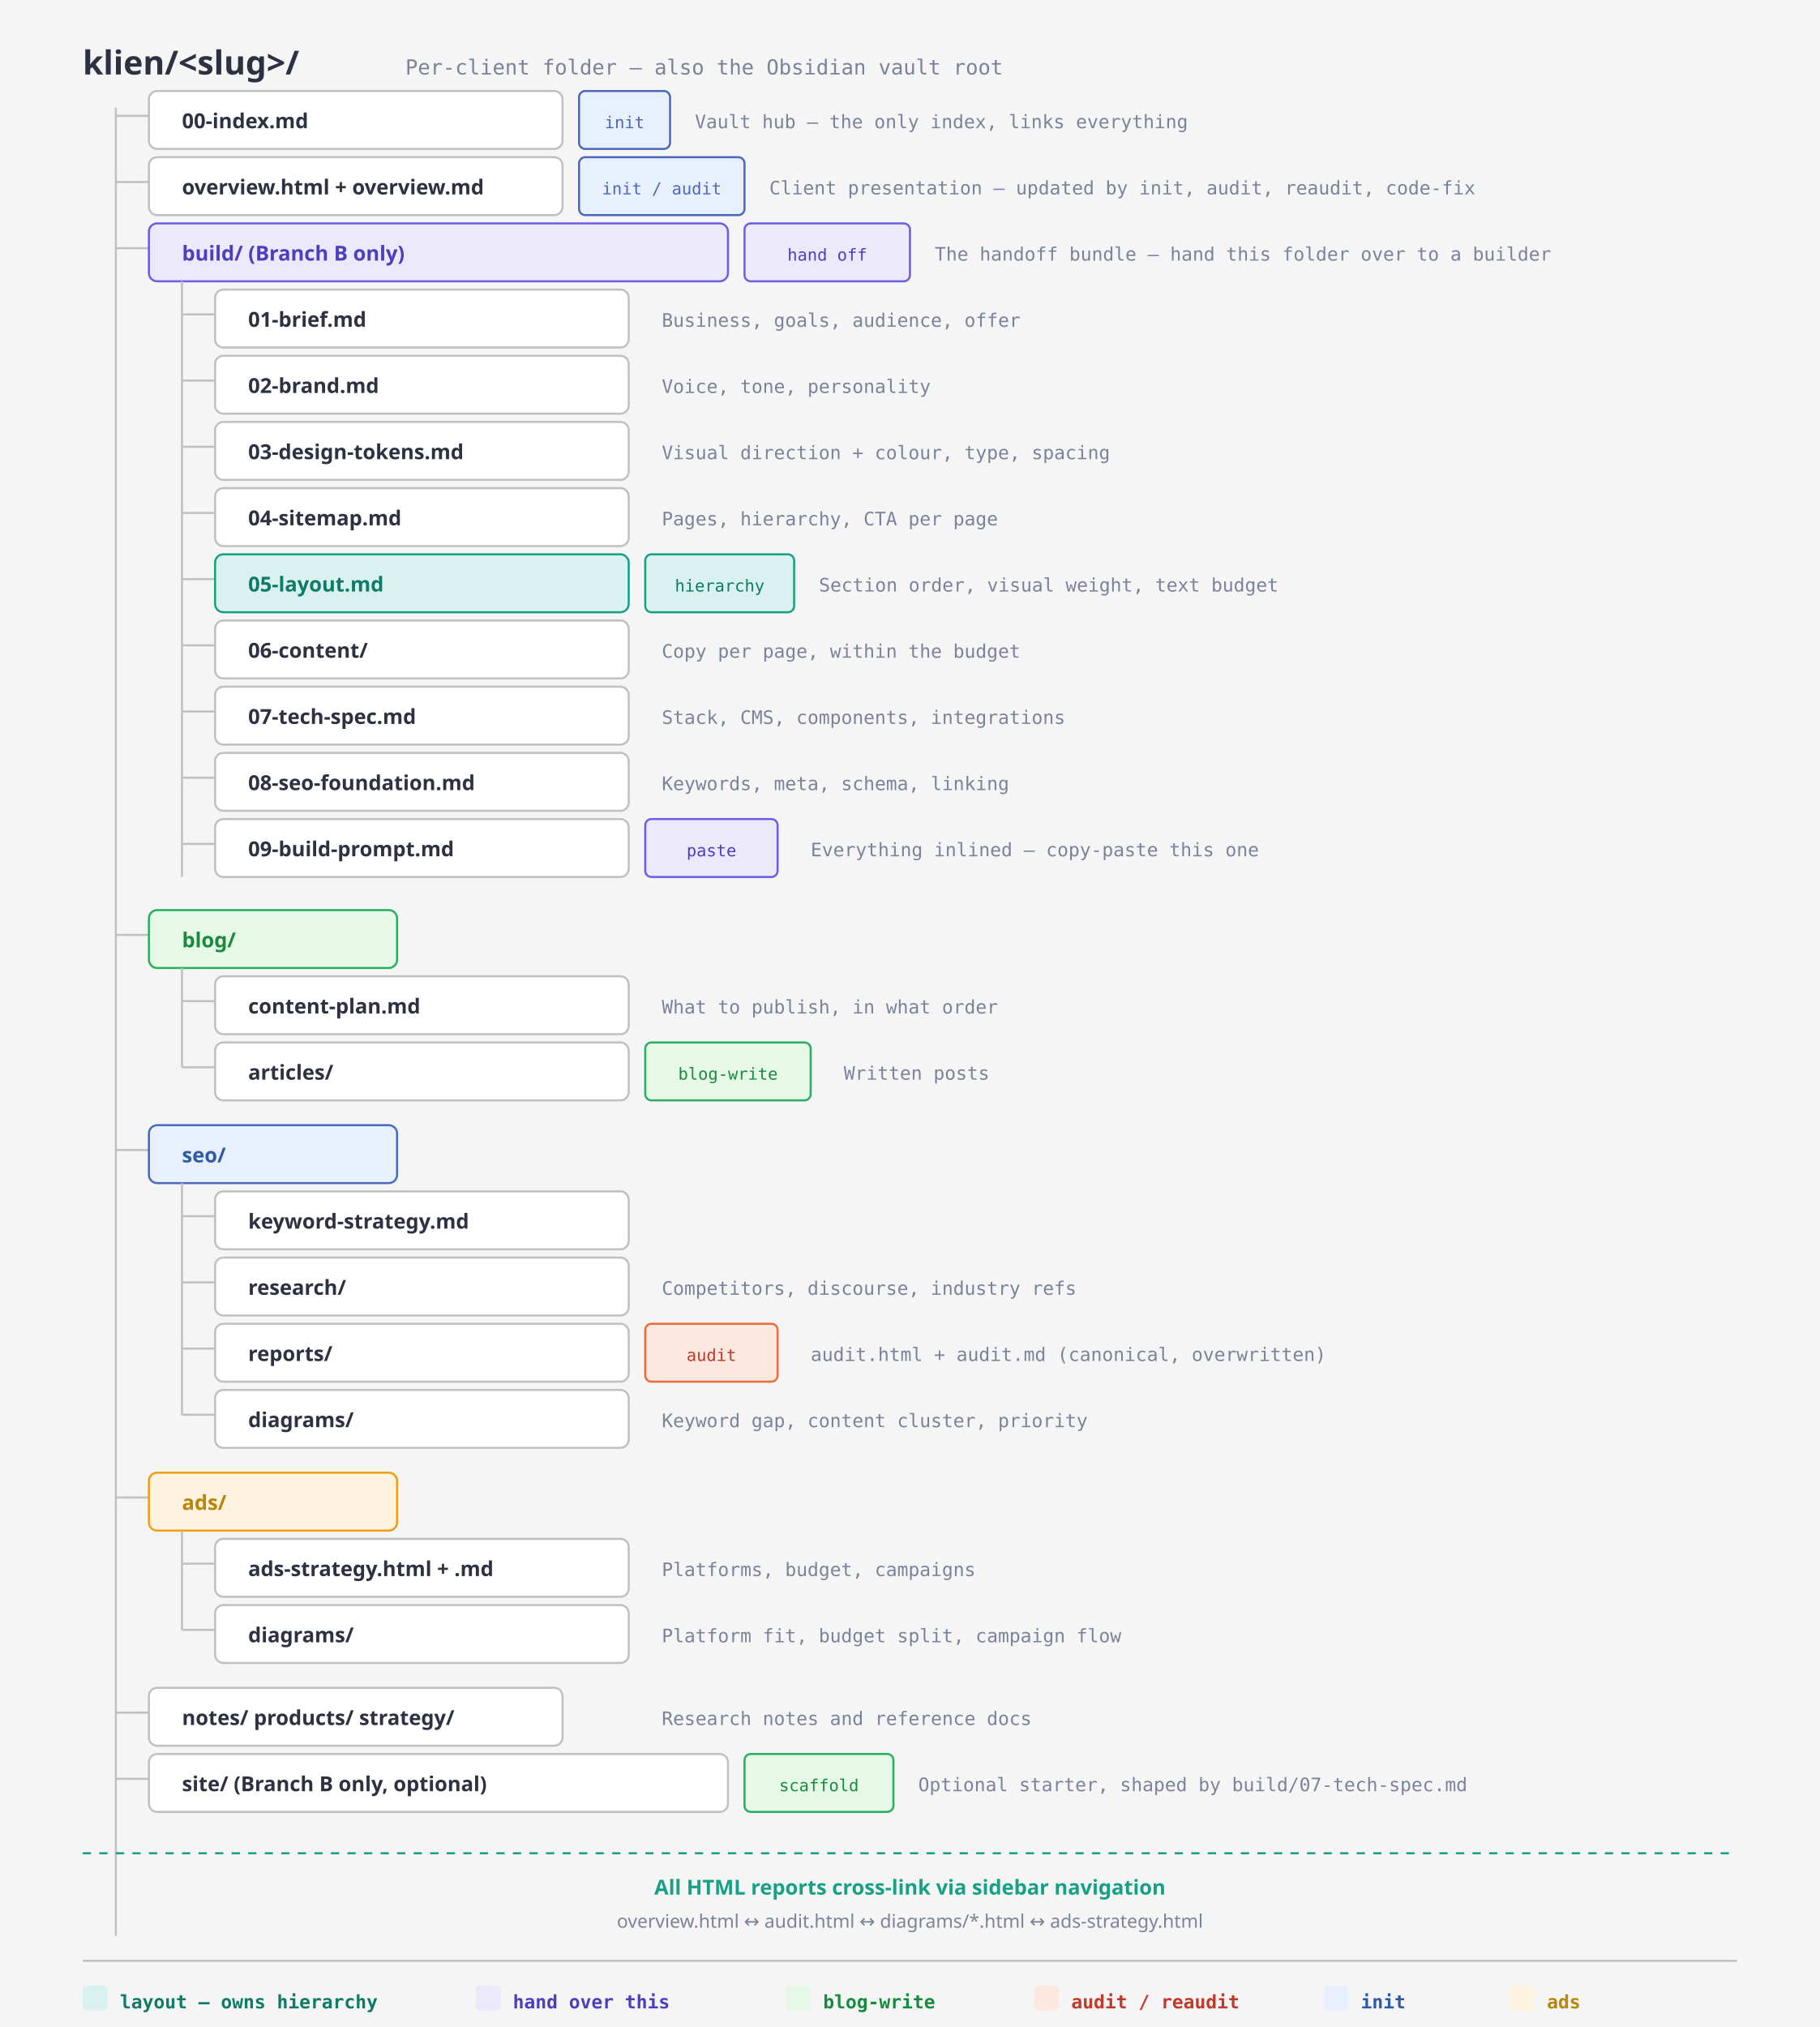
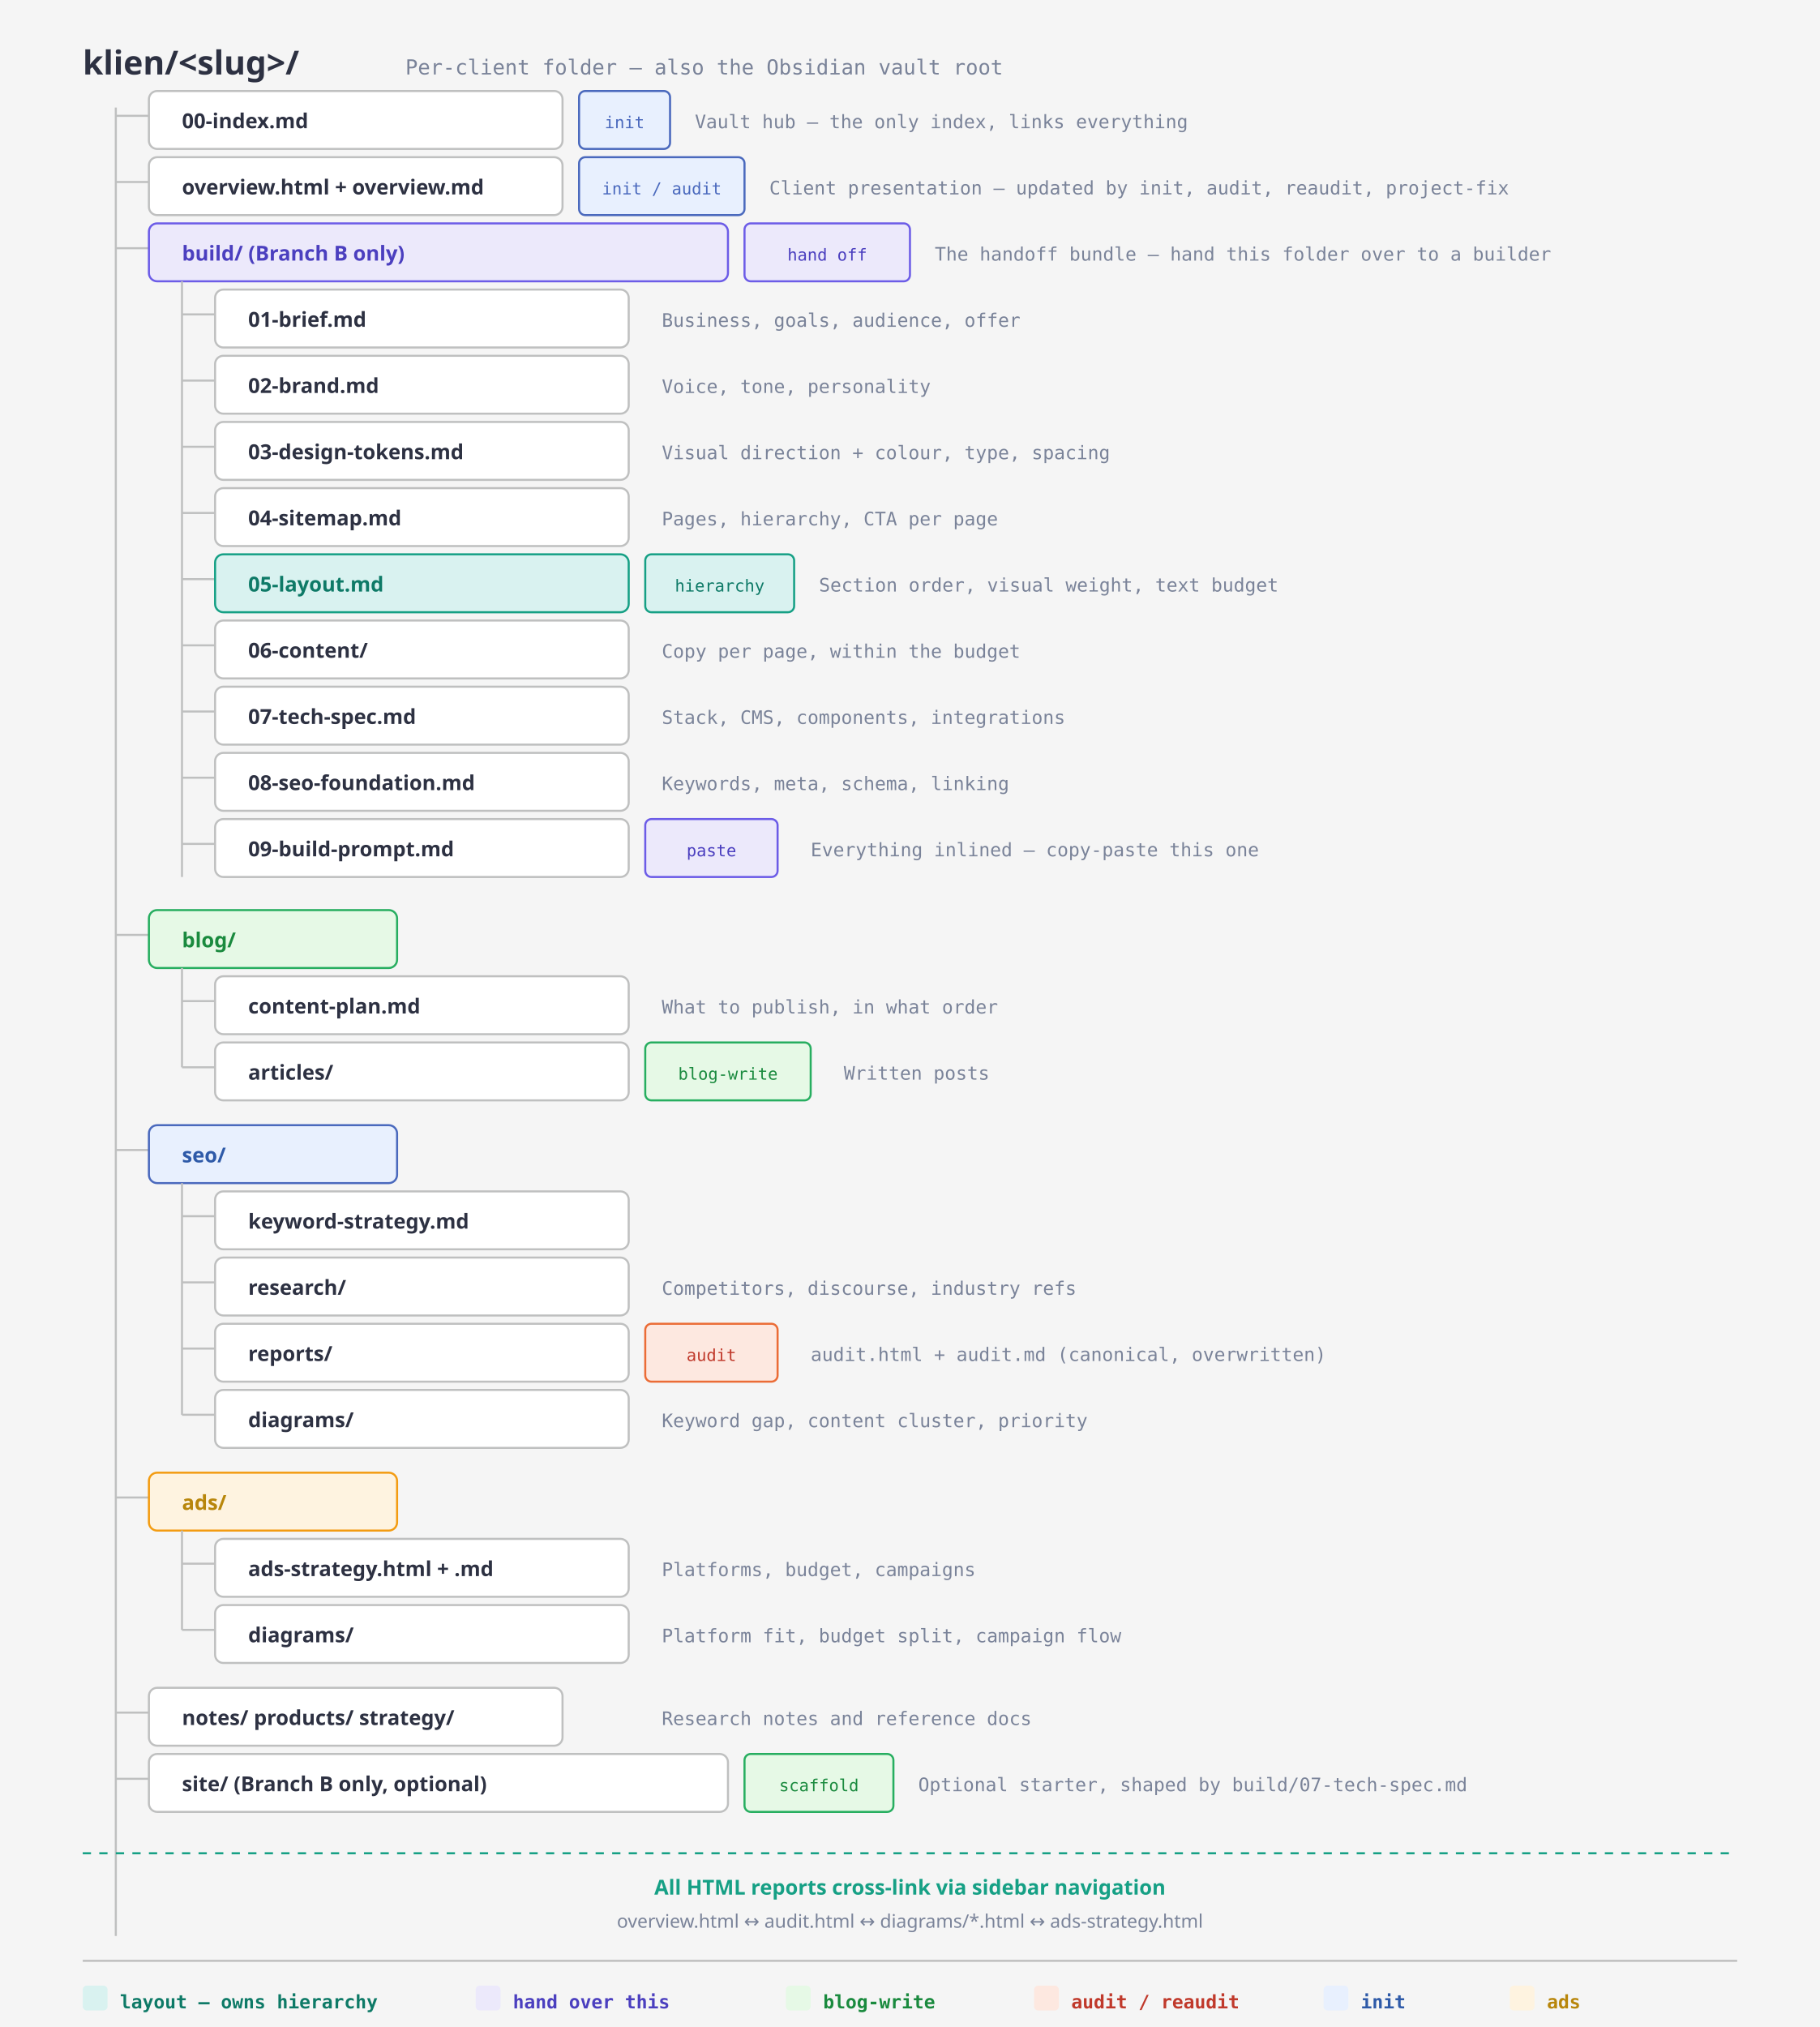
<svg xmlns="http://www.w3.org/2000/svg" viewBox="0 0 880 980" font-family="'Geist',system-ui,sans-serif" role="img" aria-labelledby="fs-title fs-desc">
  <style>svg { color-scheme: light only; }</style>
  <rect width="880" height="980" fill="#f5f5f5" />
  <text x="40" y="36" fill="#2d3142" font-size="16" font-weight="600">klien/&lt;slug&gt;/</text>
  <text x="196" y="36" fill="#7a8399" font-size="10" font-family="'Geist Mono',monospace">Per-client folder — also the Obsidian vault root</text>
  <line x1="56" y1="52" x2="56" y2="936" stroke="#bfc0c0" stroke-width="1" />
  <line x1="56" y1="56" x2="72" y2="56" stroke="#bfc0c0" stroke-width="1" />
  <rect x="72" y="44" width="200" height="28" rx="4" fill="#ffffff" stroke="#bfc0c0" stroke-width="1" />
  <text x="88" y="62" fill="#2d3142" font-size="10" font-weight="600">00-index.md</text>
  <rect x="280" y="44" width="44" height="28" rx="3" fill="#e8f0fe" stroke="#4a69bd" stroke-width="1" />
  <text x="302" y="62" fill="#4a69bd" font-size="8" font-family="'Geist Mono',monospace" text-anchor="middle">init</text>
  <text x="336" y="62" fill="#7a8399" font-size="9" font-family="'Geist Mono',monospace">Vault hub — the only index, links everything</text>
  <line x1="56" y1="88" x2="72" y2="88" stroke="#bfc0c0" stroke-width="1" />
  <rect x="72" y="76" width="200" height="28" rx="4" fill="#ffffff" stroke="#bfc0c0" stroke-width="1" />
  <text x="88" y="94" fill="#2d3142" font-size="10" font-weight="600">overview.html + overview.md</text>
  <rect x="280" y="76" width="80" height="28" rx="3" fill="#e8f0fe" stroke="#4a69bd" stroke-width="1" />
  <text x="320" y="94" fill="#4a69bd" font-size="8" font-family="'Geist Mono',monospace" text-anchor="middle">init / audit</text>
-   <text x="372" y="94" fill="#7a8399" font-size="9" font-family="'Geist Mono',monospace">Client presentation — updated by init, audit, reaudit, code-fix</text>
+   <text x="372" y="94" fill="#7a8399" font-size="9" font-family="'Geist Mono',monospace">Client presentation — updated by init, audit, reaudit, project-fix</text>
  <line x1="56" y1="120" x2="72" y2="120" stroke="#bfc0c0" stroke-width="1" />
  <rect x="72" y="108" width="280" height="28" rx="4" fill="#ece9fb" stroke="#6c5ce7" stroke-width="1" />
  <text x="88" y="126" fill="#4b3fbf" font-size="10" font-weight="600">build/ (Branch B only)</text>
  <rect x="360" y="108" width="80" height="28" rx="3" fill="#ece9fb" stroke="#6c5ce7" stroke-width="1" />
  <text x="400" y="126" fill="#4b3fbf" font-size="8" font-family="'Geist Mono',monospace" text-anchor="middle">hand off</text>
  <text x="452" y="126" fill="#7a8399" font-size="9" font-family="'Geist Mono',monospace">The handoff bundle — hand this folder over to a builder</text>
  <line x1="88" y1="136" x2="88" y2="424" stroke="#bfc0c0" stroke-width="1" />
  <line x1="88" y1="152" x2="104" y2="152" stroke="#bfc0c0" stroke-width="1" />
  <rect x="104" y="140" width="200" height="28" rx="4" fill="#ffffff" stroke="#bfc0c0" stroke-width="1" />
  <text x="120" y="158" fill="#2d3142" font-size="10" font-weight="600">01-brief.md</text>
  <text x="320" y="158" fill="#7a8399" font-size="9" font-family="'Geist Mono',monospace">Business, goals, audience, offer</text>
  <line x1="88" y1="184" x2="104" y2="184" stroke="#bfc0c0" stroke-width="1" />
  <rect x="104" y="172" width="200" height="28" rx="4" fill="#ffffff" stroke="#bfc0c0" stroke-width="1" />
  <text x="120" y="190" fill="#2d3142" font-size="10" font-weight="600">02-brand.md</text>
  <text x="320" y="190" fill="#7a8399" font-size="9" font-family="'Geist Mono',monospace">Voice, tone, personality</text>
  <line x1="88" y1="216" x2="104" y2="216" stroke="#bfc0c0" stroke-width="1" />
  <rect x="104" y="204" width="200" height="28" rx="4" fill="#ffffff" stroke="#bfc0c0" stroke-width="1" />
  <text x="120" y="222" fill="#2d3142" font-size="10" font-weight="600">03-design-tokens.md</text>
  <text x="320" y="222" fill="#7a8399" font-size="9" font-family="'Geist Mono',monospace">Visual direction + colour, type, spacing</text>
  <line x1="88" y1="248" x2="104" y2="248" stroke="#bfc0c0" stroke-width="1" />
  <rect x="104" y="236" width="200" height="28" rx="4" fill="#ffffff" stroke="#bfc0c0" stroke-width="1" />
  <text x="120" y="254" fill="#2d3142" font-size="10" font-weight="600">04-sitemap.md</text>
  <text x="320" y="254" fill="#7a8399" font-size="9" font-family="'Geist Mono',monospace">Pages, hierarchy, CTA per page</text>
  <line x1="88" y1="280" x2="104" y2="280" stroke="#bfc0c0" stroke-width="1" />
  <rect x="104" y="268" width="200" height="28" rx="4" fill="#d9f2f0" stroke="#16a085" stroke-width="1" />
  <text x="120" y="286" fill="#0e7a67" font-size="10" font-weight="600">05-layout.md</text>
  <rect x="312" y="268" width="72" height="28" rx="3" fill="#d9f2f0" stroke="#16a085" stroke-width="1" />
  <text x="348" y="286" fill="#0e7a67" font-size="8" font-family="'Geist Mono',monospace" text-anchor="middle">hierarchy</text>
  <text x="396" y="286" fill="#7a8399" font-size="9" font-family="'Geist Mono',monospace">Section order, visual weight, text budget</text>
  <line x1="88" y1="312" x2="104" y2="312" stroke="#bfc0c0" stroke-width="1" />
  <rect x="104" y="300" width="200" height="28" rx="4" fill="#ffffff" stroke="#bfc0c0" stroke-width="1" />
  <text x="120" y="318" fill="#2d3142" font-size="10" font-weight="600">06-content/</text>
  <text x="320" y="318" fill="#7a8399" font-size="9" font-family="'Geist Mono',monospace">Copy per page, within the budget</text>
  <line x1="88" y1="344" x2="104" y2="344" stroke="#bfc0c0" stroke-width="1" />
  <rect x="104" y="332" width="200" height="28" rx="4" fill="#ffffff" stroke="#bfc0c0" stroke-width="1" />
  <text x="120" y="350" fill="#2d3142" font-size="10" font-weight="600">07-tech-spec.md</text>
  <text x="320" y="350" fill="#7a8399" font-size="9" font-family="'Geist Mono',monospace">Stack, CMS, components, integrations</text>
  <line x1="88" y1="376" x2="104" y2="376" stroke="#bfc0c0" stroke-width="1" />
  <rect x="104" y="364" width="200" height="28" rx="4" fill="#ffffff" stroke="#bfc0c0" stroke-width="1" />
  <text x="120" y="382" fill="#2d3142" font-size="10" font-weight="600">08-seo-foundation.md</text>
  <text x="320" y="382" fill="#7a8399" font-size="9" font-family="'Geist Mono',monospace">Keywords, meta, schema, linking</text>
  <line x1="88" y1="408" x2="104" y2="408" stroke="#bfc0c0" stroke-width="1" />
  <rect x="104" y="396" width="200" height="28" rx="4" fill="#ffffff" stroke="#bfc0c0" stroke-width="1" />
  <text x="120" y="414" fill="#2d3142" font-size="10" font-weight="600">09-build-prompt.md</text>
  <rect x="312" y="396" width="64" height="28" rx="3" fill="#ece9fb" stroke="#6c5ce7" stroke-width="1" />
  <text x="344" y="414" fill="#4b3fbf" font-size="8" font-family="'Geist Mono',monospace" text-anchor="middle">paste</text>
  <text x="392" y="414" fill="#7a8399" font-size="9" font-family="'Geist Mono',monospace">Everything inlined — copy-paste this one</text>
  <line x1="56" y1="452" x2="72" y2="452" stroke="#bfc0c0" stroke-width="1" />
  <rect x="72" y="440" width="120" height="28" rx="4" fill="#e6f9e6" stroke="#27ae60" stroke-width="1" />
  <text x="88" y="458" fill="#1a8a3e" font-size="10" font-weight="600">blog/</text>
  <line x1="88" y1="468" x2="88" y2="516" stroke="#bfc0c0" stroke-width="1" />
  <line x1="88" y1="484" x2="104" y2="484" stroke="#bfc0c0" stroke-width="1" />
  <rect x="104" y="472" width="200" height="28" rx="4" fill="#ffffff" stroke="#bfc0c0" stroke-width="1" />
  <text x="120" y="490" fill="#2d3142" font-size="10" font-weight="600">content-plan.md</text>
  <text x="320" y="490" fill="#7a8399" font-size="9" font-family="'Geist Mono',monospace">What to publish, in what order</text>
  <line x1="88" y1="516" x2="104" y2="516" stroke="#bfc0c0" stroke-width="1" />
  <rect x="104" y="504" width="200" height="28" rx="4" fill="#ffffff" stroke="#bfc0c0" stroke-width="1" />
  <text x="120" y="522" fill="#2d3142" font-size="10" font-weight="600">articles/</text>
  <rect x="312" y="504" width="80" height="28" rx="3" fill="#e6f9e6" stroke="#27ae60" stroke-width="1" />
  <text x="352" y="522" fill="#1a8a3e" font-size="8" font-family="'Geist Mono',monospace" text-anchor="middle">blog-write</text>
  <text x="408" y="522" fill="#7a8399" font-size="9" font-family="'Geist Mono',monospace">Written posts</text>
  <line x1="56" y1="556" x2="72" y2="556" stroke="#bfc0c0" stroke-width="1" />
  <rect x="72" y="544" width="120" height="28" rx="4" fill="#e8f0fe" stroke="#4a69bd" stroke-width="1" />
  <text x="88" y="562" fill="#2e5aa8" font-size="10" font-weight="600">seo/</text>
  <line x1="88" y1="572" x2="88" y2="684" stroke="#bfc0c0" stroke-width="1" />
  <line x1="88" y1="588" x2="104" y2="588" stroke="#bfc0c0" stroke-width="1" />
  <rect x="104" y="576" width="200" height="28" rx="4" fill="#ffffff" stroke="#bfc0c0" stroke-width="1" />
  <text x="120" y="594" fill="#2d3142" font-size="10" font-weight="600">keyword-strategy.md</text>
  <line x1="88" y1="620" x2="104" y2="620" stroke="#bfc0c0" stroke-width="1" />
  <rect x="104" y="608" width="200" height="28" rx="4" fill="#ffffff" stroke="#bfc0c0" stroke-width="1" />
  <text x="120" y="626" fill="#2d3142" font-size="10" font-weight="600">research/</text>
  <text x="320" y="626" fill="#7a8399" font-size="9" font-family="'Geist Mono',monospace">Competitors, discourse, industry refs</text>
  <line x1="88" y1="652" x2="104" y2="652" stroke="#bfc0c0" stroke-width="1" />
  <rect x="104" y="640" width="200" height="28" rx="4" fill="#ffffff" stroke="#bfc0c0" stroke-width="1" />
  <text x="120" y="658" fill="#2d3142" font-size="10" font-weight="600">reports/</text>
  <rect x="312" y="640" width="64" height="28" rx="3" fill="#fde8e0" stroke="#eb6c36" stroke-width="1" />
  <text x="344" y="658" fill="#c0392b" font-size="8" font-family="'Geist Mono',monospace" text-anchor="middle">audit</text>
  <text x="392" y="658" fill="#7a8399" font-size="9" font-family="'Geist Mono',monospace">audit.html + audit.md (canonical, overwritten)</text>
  <line x1="88" y1="684" x2="104" y2="684" stroke="#bfc0c0" stroke-width="1" />
  <rect x="104" y="672" width="200" height="28" rx="4" fill="#ffffff" stroke="#bfc0c0" stroke-width="1" />
  <text x="120" y="690" fill="#2d3142" font-size="10" font-weight="600">diagrams/</text>
  <text x="320" y="690" fill="#7a8399" font-size="9" font-family="'Geist Mono',monospace">Keyword gap, content cluster, priority</text>
  <line x1="56" y1="724" x2="72" y2="724" stroke="#bfc0c0" stroke-width="1" />
  <rect x="72" y="712" width="120" height="28" rx="4" fill="#fef3e0" stroke="#f39c12" stroke-width="1" />
  <text x="88" y="730" fill="#b8860b" font-size="10" font-weight="600">ads/</text>
  <line x1="88" y1="740" x2="88" y2="788" stroke="#bfc0c0" stroke-width="1" />
  <line x1="88" y1="756" x2="104" y2="756" stroke="#bfc0c0" stroke-width="1" />
  <rect x="104" y="744" width="200" height="28" rx="4" fill="#ffffff" stroke="#bfc0c0" stroke-width="1" />
  <text x="120" y="762" fill="#2d3142" font-size="10" font-weight="600">ads-strategy.html + .md</text>
  <text x="320" y="762" fill="#7a8399" font-size="9" font-family="'Geist Mono',monospace">Platforms, budget, campaigns</text>
  <line x1="88" y1="788" x2="104" y2="788" stroke="#bfc0c0" stroke-width="1" />
  <rect x="104" y="776" width="200" height="28" rx="4" fill="#ffffff" stroke="#bfc0c0" stroke-width="1" />
  <text x="120" y="794" fill="#2d3142" font-size="10" font-weight="600">diagrams/</text>
  <text x="320" y="794" fill="#7a8399" font-size="9" font-family="'Geist Mono',monospace">Platform fit, budget split, campaign flow</text>
  <line x1="56" y1="828" x2="72" y2="828" stroke="#bfc0c0" stroke-width="1" />
  <rect x="72" y="816" width="200" height="28" rx="4" fill="#ffffff" stroke="#bfc0c0" stroke-width="1" />
  <text x="88" y="834" fill="#2d3142" font-size="10" font-weight="600">notes/ products/ strategy/</text>
  <text x="320" y="834" fill="#7a8399" font-size="9" font-family="'Geist Mono',monospace">Research notes and reference docs</text>
  <line x1="56" y1="860" x2="72" y2="860" stroke="#bfc0c0" stroke-width="1" />
  <rect x="72" y="848" width="280" height="28" rx="4" fill="#ffffff" stroke="#bfc0c0" stroke-width="1" />
  <text x="88" y="866" fill="#2d3142" font-size="10" font-weight="600">site/ (Branch B only, optional)</text>
  <rect x="360" y="848" width="72" height="28" rx="3" fill="#e6f9e6" stroke="#27ae60" stroke-width="1" />
  <text x="396" y="866" fill="#1a8a3e" font-size="8" font-family="'Geist Mono',monospace" text-anchor="middle">scaffold</text>
  <text x="444" y="866" fill="#7a8399" font-size="9" font-family="'Geist Mono',monospace">Optional starter, shaped by build/07-tech-spec.md</text>
  <line x1="40" y1="896" x2="840" y2="896" stroke="#16a085" stroke-width="1" stroke-dasharray="4,4" />
  <text x="440" y="916" fill="#16a085" font-size="10" text-anchor="middle" font-weight="600">All HTML reports cross-link via sidebar navigation</text>
  <text x="440" y="932" fill="#7a8399" font-size="9" text-anchor="middle">overview.html ↔ audit.html ↔ diagrams/*.html ↔ ads-strategy.html</text>
  <line x1="40" y1="948" x2="840" y2="948" stroke="#bfc0c0" stroke-width="1" />
  <rect x="40" y="960" width="12" height="12" rx="2" fill="#d9f2f0" stroke="none" />
  <text x="58" y="971" fill="#0e7a67" font-size="9" font-weight="600" font-family="'Geist Mono',monospace">layout — owns hierarchy</text>
  <rect x="230" y="960" width="12" height="12" rx="2" fill="#ece9fb" stroke="none" />
  <text x="248" y="971" fill="#4b3fbf" font-size="9" font-weight="600" font-family="'Geist Mono',monospace">hand over this</text>
  <rect x="380" y="960" width="12" height="12" rx="2" fill="#e6f9e6" stroke="none" />
  <text x="398" y="971" fill="#1a8a3e" font-size="9" font-weight="600" font-family="'Geist Mono',monospace">blog-write</text>
  <rect x="500" y="960" width="12" height="12" rx="2" fill="#fde8e0" stroke="none" />
  <text x="518" y="971" fill="#c0392b" font-size="9" font-weight="600" font-family="'Geist Mono',monospace">audit / reaudit</text>
  <rect x="640" y="960" width="12" height="12" rx="2" fill="#e8f0fe" stroke="none" />
  <text x="658" y="971" fill="#2e5aa8" font-size="9" font-weight="600" font-family="'Geist Mono',monospace">init</text>
  <rect x="730" y="960" width="12" height="12" rx="2" fill="#fef3e0" stroke="none" />
  <text x="748" y="971" fill="#b8860b" font-size="9" font-weight="600" font-family="'Geist Mono',monospace">ads</text>
</svg>
